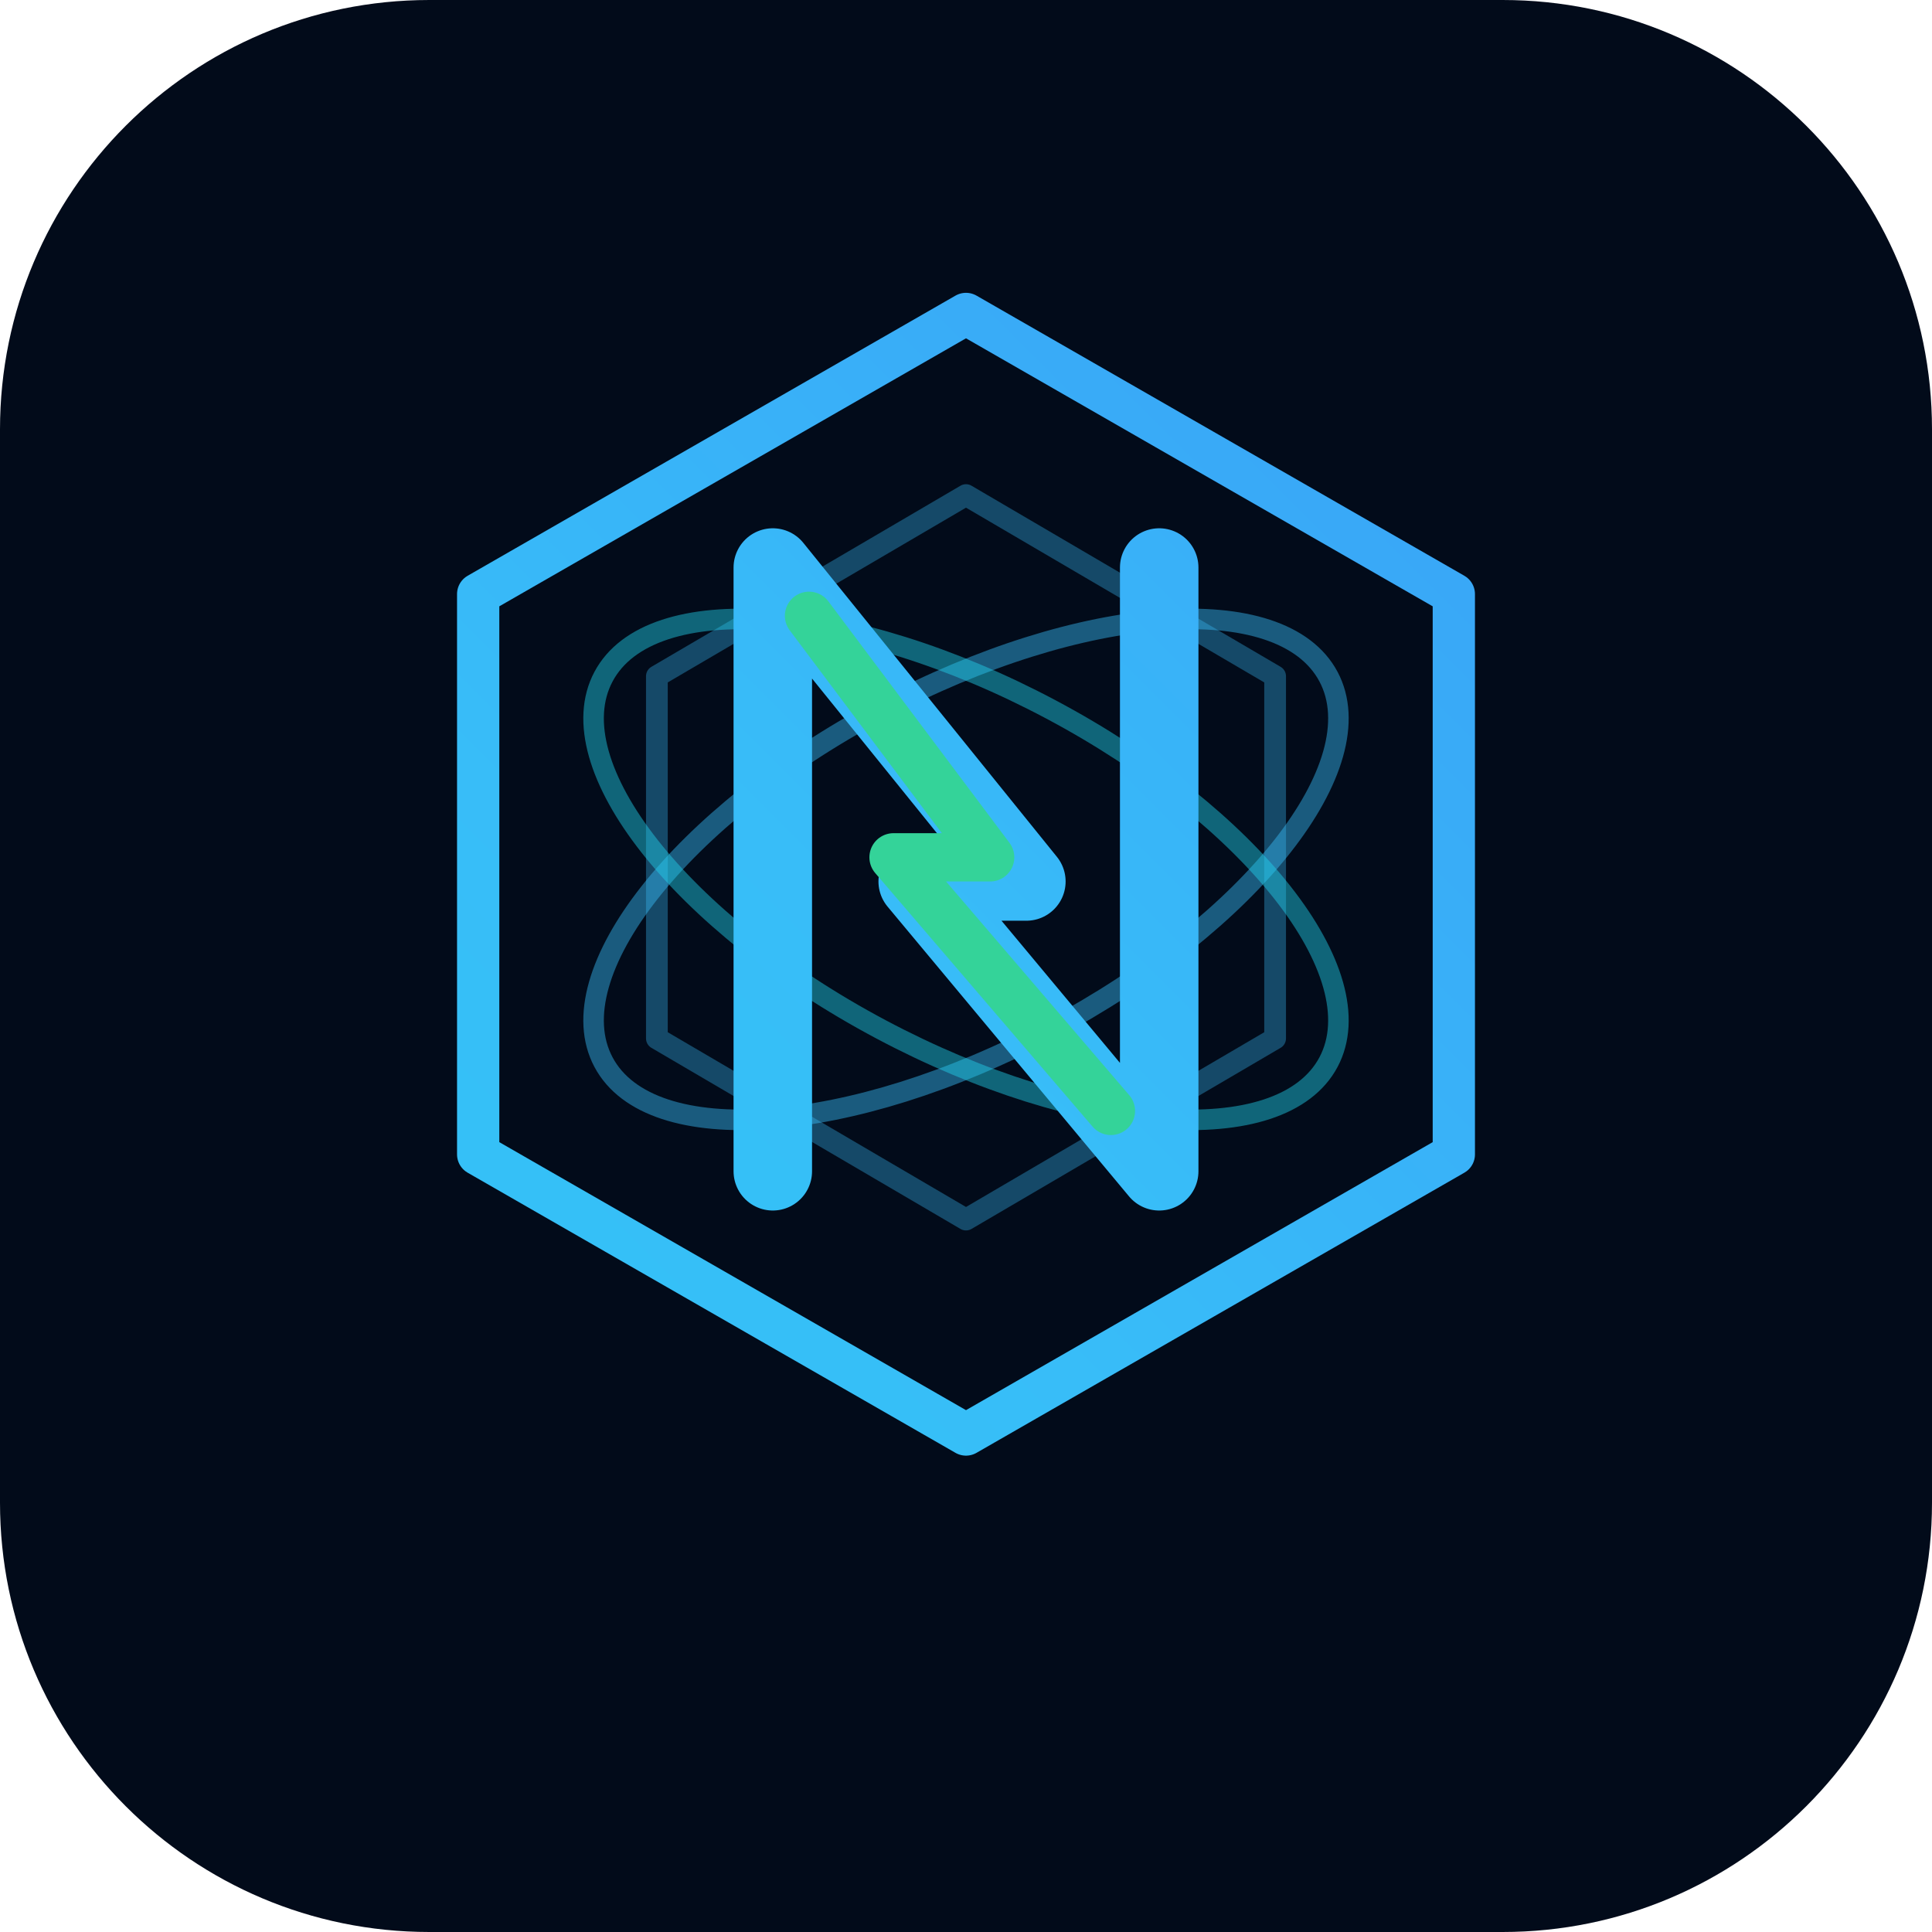
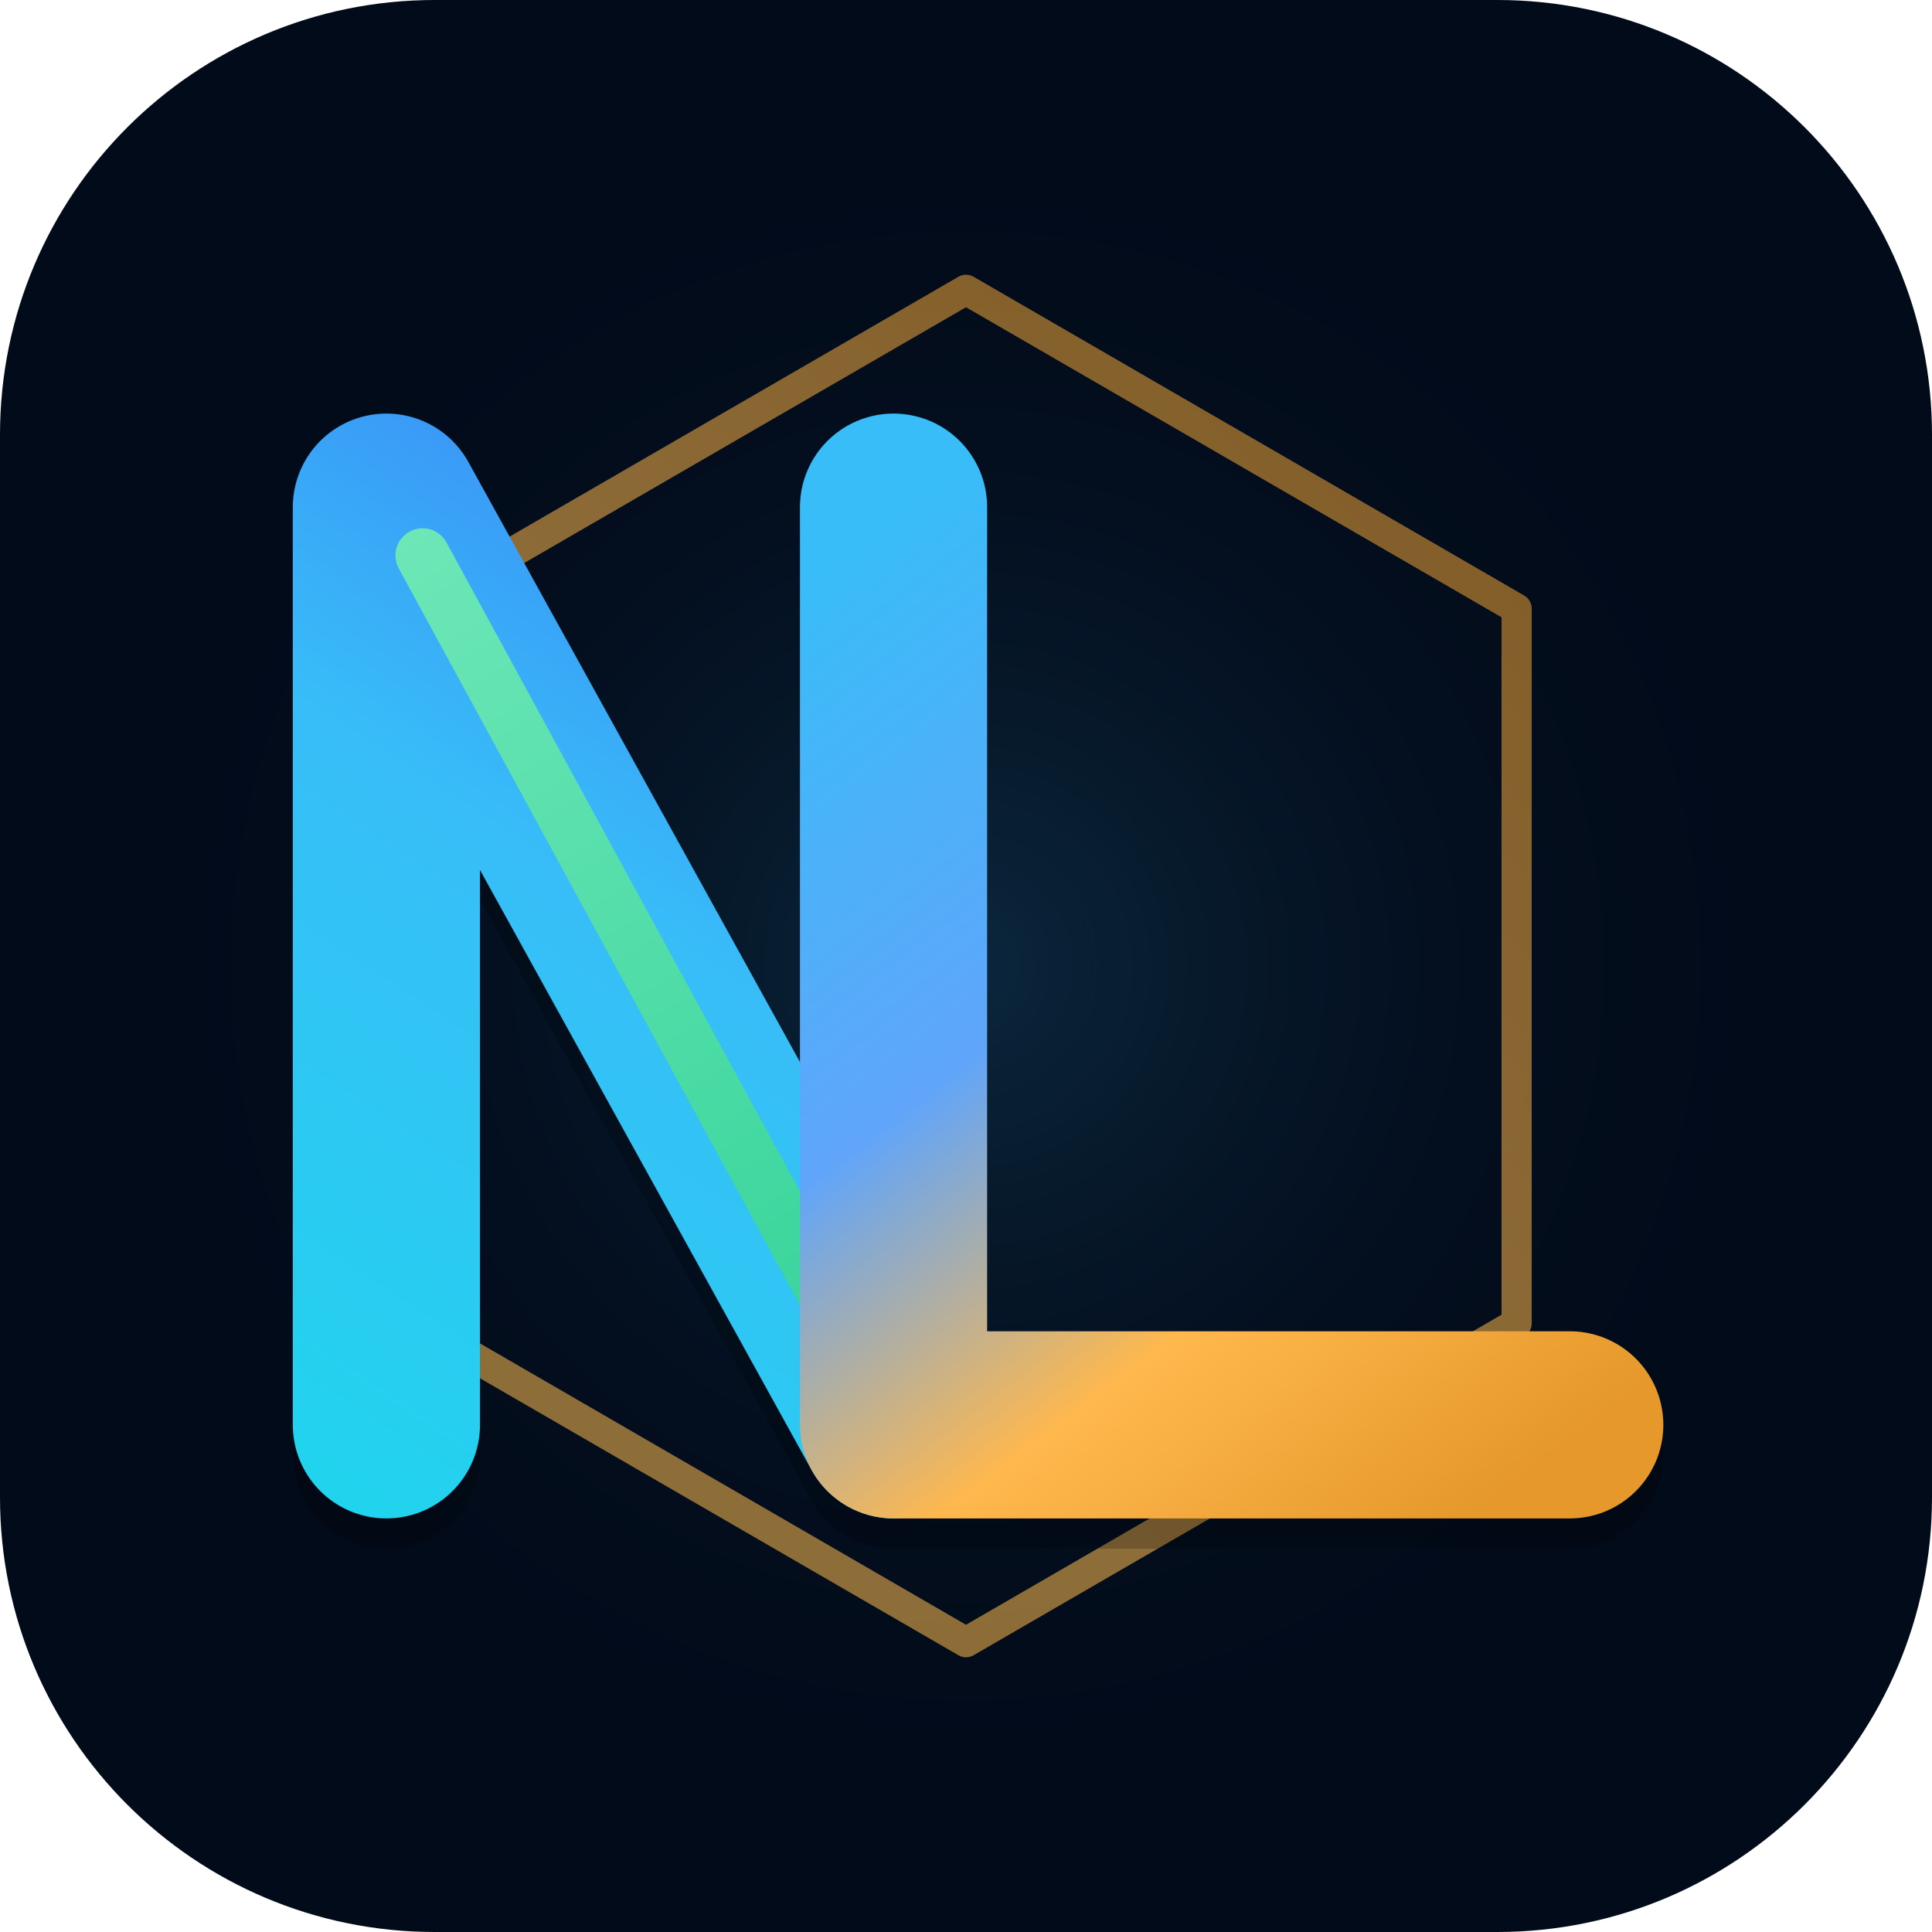
<svg xmlns="http://www.w3.org/2000/svg" viewBox="0 0 180 180" fill="none">
-   <rect width="180" height="180" rx="40" fill="#020b1a" />
  <defs>
-     <linearGradient id="apple-grad" x1="28" y1="152" x2="152" y2="28" gradientUnits="userSpaceOnUse">
+     <linearGradient id="apple-n-grad" x1="12" y1="60" x2="38" y2="20" gradientUnits="userSpaceOnUse">
      <stop stop-color="#22d3ee" />
-       <stop offset="0.45" stop-color="#38bdf8" />
+       <stop offset="0.55" stop-color="#38bdf8" />
      <stop offset="1" stop-color="#3b82f6" />
    </linearGradient>
-     <linearGradient id="apple-accent" x1="68" y1="50" x2="124" y2="135" gradientUnits="userSpaceOnUse">
-       <stop stop-color="#34d399" />
-       <stop offset="1" stop-color="#22d3ee" />
+     <linearGradient id="apple-l-grad" x1="37" y1="21" x2="66" y2="59" gradientUnits="userSpaceOnUse">
+       <stop stop-color="#38bdf8" />
+       <stop offset="0.42" stop-color="#60a5fa" />
+       <stop offset="0.72" stop-color="#ffb84d" />
+       <stop offset="1" stop-color="#e6982a" />
    </linearGradient>
+     <linearGradient id="apple-accent" x1="16" y1="22" x2="37" y2="58" gradientUnits="userSpaceOnUse">
+       <stop stop-color="#6ee7b7" />
+       <stop offset="1" stop-color="#34d399" />
+     </linearGradient>
+     <linearGradient id="apple-gold" x1="14" y1="68" x2="66" y2="12" gradientUnits="userSpaceOnUse">
+       <stop stop-color="#ffc052" />
+       <stop offset="0.5" stop-color="#ffb84d" />
+       <stop offset="1" stop-color="#e6982a" />
+     </linearGradient>
+     <radialGradient id="apple-glow" cx="40" cy="40" r="34" gradientUnits="userSpaceOnUse">
+       <stop stop-color="#38bdf8" stop-opacity="0.16" />
+       <stop offset="1" stop-color="#020b1a" stop-opacity="0" />
+     </radialGradient>
  </defs>
-   <g transform="translate(18 18) scale(2.25)">
-     <path d="M32 5 52.2 16.6v23.2L32 51.4 11.8 39.8V16.6L32 5Z" stroke="url(#apple-grad)" stroke-width="1.75" stroke-linejoin="round" />
-     <path d="M32 12.5 44.8 20v15L32 42.5 19.2 35V20L32 12.5Z" stroke="#38bdf8" stroke-width="0.9" stroke-linejoin="round" opacity="0.35" />
-     <g transform="translate(0 -2)">
-       <ellipse cx="32" cy="30" rx="17" ry="7.5" stroke="#38bdf8" stroke-width="0.85" opacity="0.45" transform="rotate(-28 32 30)" />
-       <ellipse cx="32" cy="30" rx="17" ry="7.5" stroke="#22d3ee" stroke-width="0.85" opacity="0.45" transform="rotate(28 32 30)" />
+   <g transform="scale(2.25)">
+     <rect width="80" height="80" rx="18" fill="#020b1a" />
+     <circle cx="40" cy="40" r="34" fill="url(#apple-glow)" />
+     <path d="M40 12 62.8 25.2v29.6L40 68 17.2 54.8v-29.6L40 12Z" stroke="url(#apple-gold)" stroke-width="1.25" stroke-linejoin="round" opacity="0.55" />
+     <g opacity="0.2" stroke="#000" stroke-width="7.75" stroke-linecap="round" stroke-linejoin="round" transform="translate(0 1.25)">
+       <path d="M16 59V21M16 21 37 59" />
+       <path d="M37 21V59H65" />
    </g>
-     <g transform="translate(3.5 -6)">
-       <path d="M20.5 46.5V21.5M20.5 21.5 31 34.5 26.5 34.5 36.5 46.5M36.5 46.5V21.5" stroke="url(#apple-grad)" stroke-width="3.25" stroke-linecap="round" stroke-linejoin="round" />
-       <path d="M22 23.5 29.5 33.5 25.5 33.5 34.5 44" stroke="url(#apple-accent)" stroke-width="2" stroke-linecap="round" stroke-linejoin="round" />
-     </g>
+     <path d="M16 59V21M16 21 37 59" stroke="url(#apple-n-grad)" stroke-width="7.75" stroke-linecap="round" stroke-linejoin="round" />
+     <path d="M17.5 23 35.2 55.5" stroke="url(#apple-accent)" stroke-width="2.25" stroke-linecap="round" />
+     <path d="M37 21V59H65" stroke="url(#apple-l-grad)" stroke-width="7.75" stroke-linecap="round" stroke-linejoin="round" />
  </g>
</svg>
